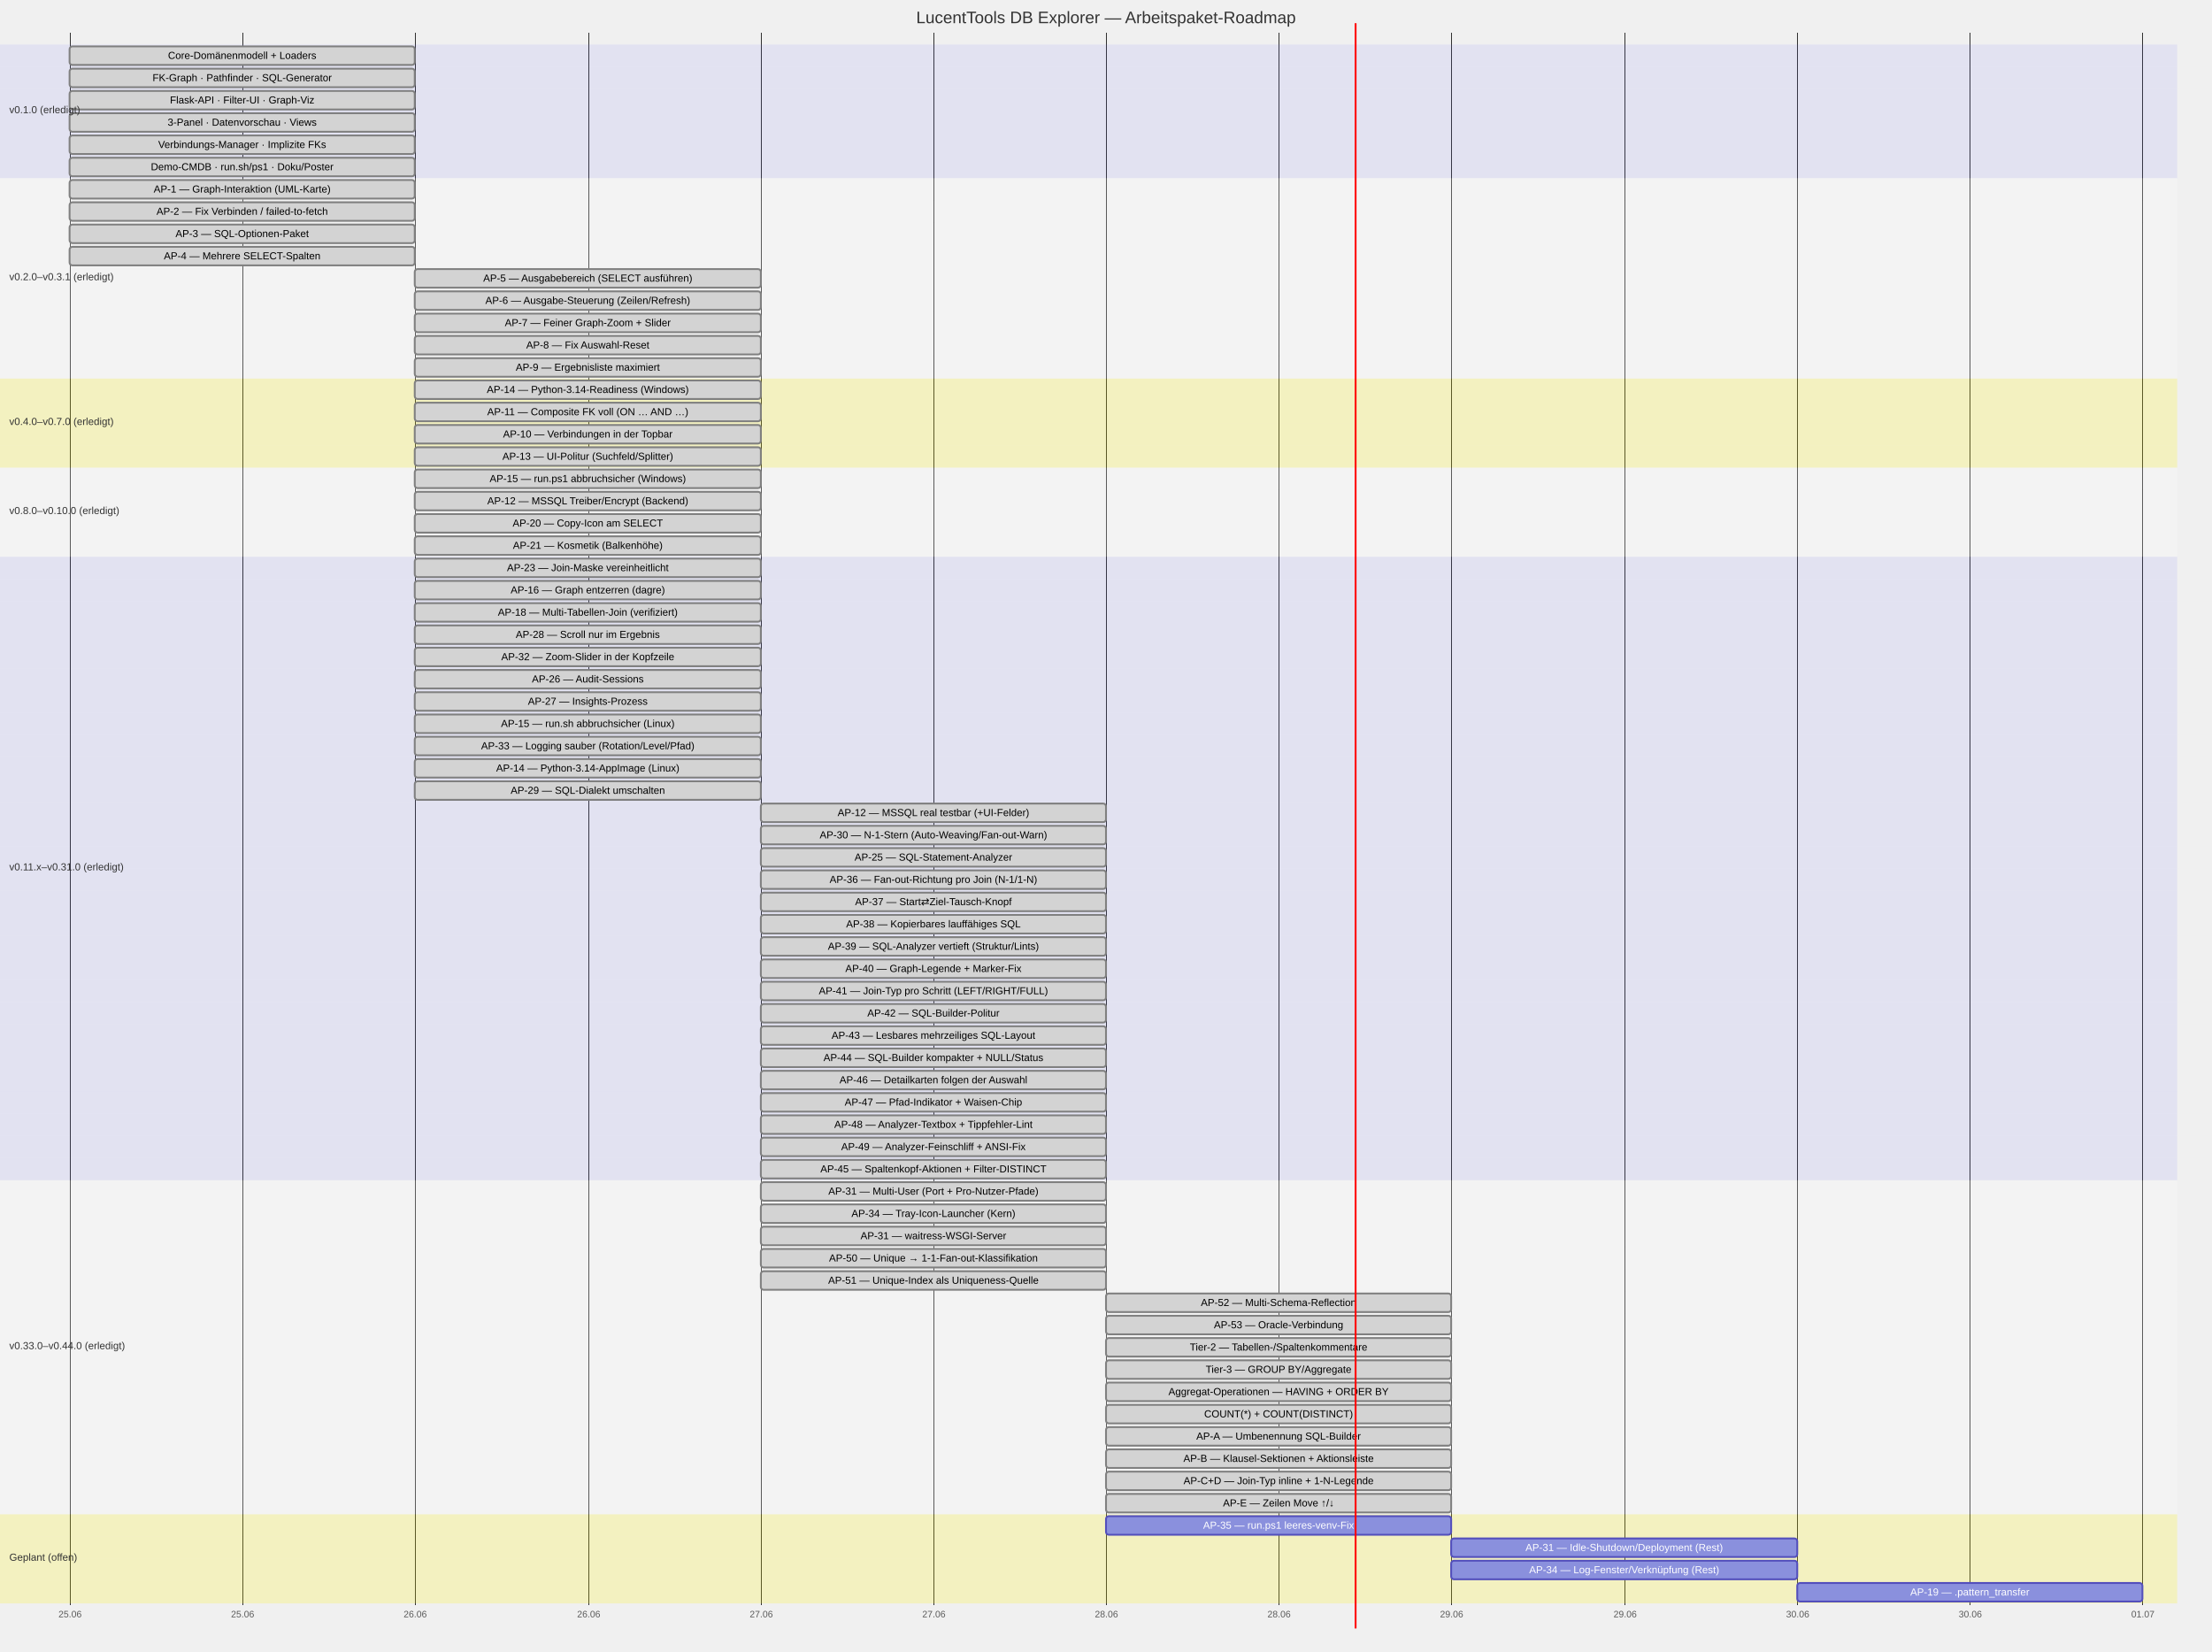
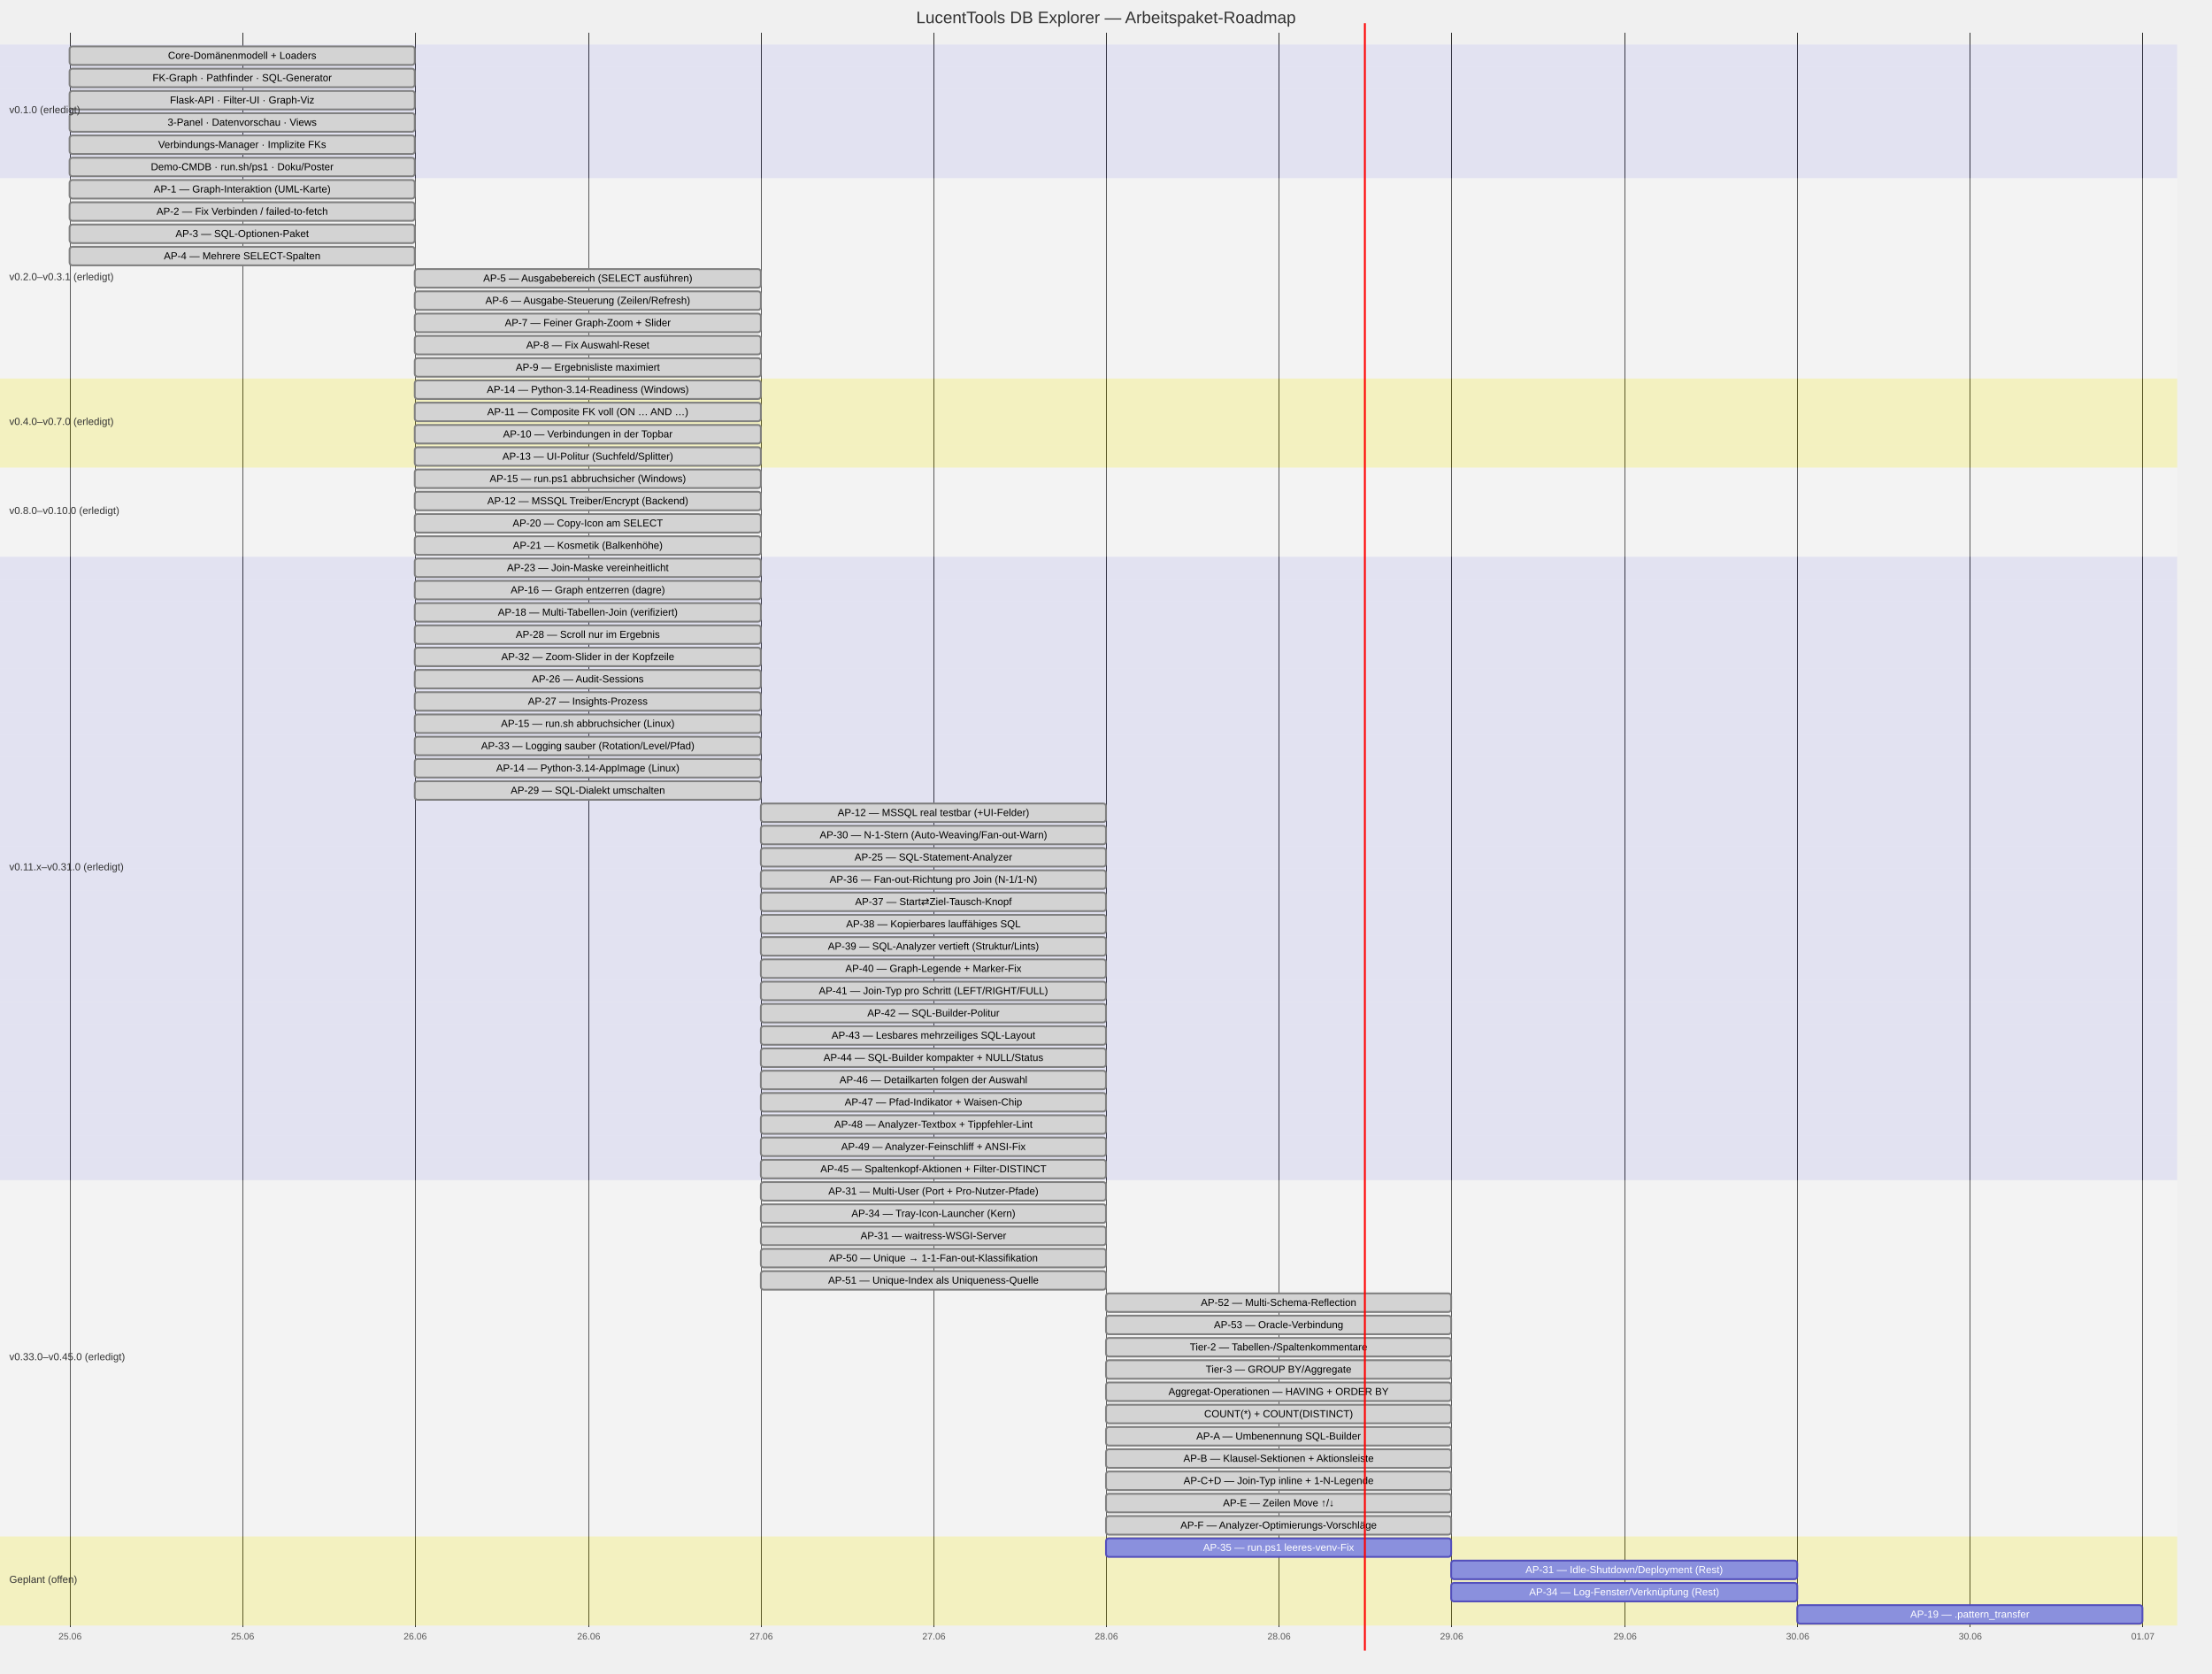
- <svg xmlns="http://www.w3.org/2000/svg" id="my-svg" width="2384" viewBox="0 0 2384 1780" style="max-width: 2384px; background-color: transparent;" role="graphics-document document" aria-roledescription="gantt">
+ <svg xmlns="http://www.w3.org/2000/svg" id="my-svg" width="2384" viewBox="0 0 2384 1804" style="max-width: 2384px; background-color: transparent;" role="graphics-document document" aria-roledescription="gantt">
  <style>#my-svg{font-family:"trebuchet ms",verdana,arial,sans-serif;font-size:16px;fill:#333;}@keyframes edge-animation-frame{from{stroke-dashoffset:0;}}@keyframes dash{to{stroke-dashoffset:0;}}#my-svg .edge-animation-slow{stroke-dasharray:9,5!important;stroke-dashoffset:900;animation:dash 50s linear infinite;stroke-linecap:round;}#my-svg .edge-animation-fast{stroke-dasharray:9,5!important;stroke-dashoffset:900;animation:dash 20s linear infinite;stroke-linecap:round;}#my-svg .error-icon{fill:#552222;}#my-svg .error-text{fill:#552222;stroke:#552222;}#my-svg .edge-thickness-normal{stroke-width:1px;}#my-svg .edge-thickness-thick{stroke-width:3.5px;}#my-svg .edge-pattern-solid{stroke-dasharray:0;}#my-svg .edge-thickness-invisible{stroke-width:0;fill:none;}#my-svg .edge-pattern-dashed{stroke-dasharray:3;}#my-svg .edge-pattern-dotted{stroke-dasharray:2;}#my-svg .marker{fill:#333333;stroke:#333333;}#my-svg .marker.cross{stroke:#333333;}#my-svg svg{font-family:"trebuchet ms",verdana,arial,sans-serif;font-size:16px;}#my-svg p{margin:0;}#my-svg .mermaid-main-font{font-family:"trebuchet ms",verdana,arial,sans-serif;}#my-svg .exclude-range{fill:#eeeeee;}#my-svg .section{stroke:none;opacity:0.2;}#my-svg .section0{fill:rgba(102, 102, 255, 0.49);}#my-svg .section2{fill:#fff400;}#my-svg .section1,#my-svg .section3{fill:white;opacity:0.2;}#my-svg .sectionTitle0{fill:#333;}#my-svg .sectionTitle1{fill:#333;}#my-svg .sectionTitle2{fill:#333;}#my-svg .sectionTitle3{fill:#333;}#my-svg .sectionTitle{text-anchor:start;font-family:"trebuchet ms",verdana,arial,sans-serif;}#my-svg .grid .tick{stroke:lightgrey;opacity:0.8;shape-rendering:crispEdges;}#my-svg .grid .tick text{font-family:"trebuchet ms",verdana,arial,sans-serif;fill:#333;}#my-svg .grid path{stroke-width:0;}#my-svg .today{fill:none;stroke:red;stroke-width:2px;}#my-svg .task{stroke-width:2;}#my-svg .taskText{text-anchor:middle;font-family:"trebuchet ms",verdana,arial,sans-serif;}#my-svg .taskTextOutsideRight{fill:black;text-anchor:start;font-family:"trebuchet ms",verdana,arial,sans-serif;}#my-svg .taskTextOutsideLeft{fill:black;text-anchor:end;}#my-svg .task.clickable{cursor:pointer;}#my-svg .taskText.clickable{cursor:pointer;fill:#003163!important;font-weight:bold;}#my-svg .taskTextOutsideLeft.clickable{cursor:pointer;fill:#003163!important;font-weight:bold;}#my-svg .taskTextOutsideRight.clickable{cursor:pointer;fill:#003163!important;font-weight:bold;}#my-svg .taskText0,#my-svg .taskText1,#my-svg .taskText2,#my-svg .taskText3{fill:white;}#my-svg .task0,#my-svg .task1,#my-svg .task2,#my-svg .task3{fill:#8a90dd;stroke:#534fbc;}#my-svg .taskTextOutside0,#my-svg .taskTextOutside2{fill:black;}#my-svg .taskTextOutside1,#my-svg .taskTextOutside3{fill:black;}#my-svg .active0,#my-svg .active1,#my-svg .active2,#my-svg .active3{fill:#bfc7ff;stroke:#534fbc;}#my-svg .activeText0,#my-svg .activeText1,#my-svg .activeText2,#my-svg .activeText3{fill:black!important;}#my-svg .done0,#my-svg .done1,#my-svg .done2,#my-svg .done3{stroke:grey;fill:lightgrey;stroke-width:2;}#my-svg .doneText0,#my-svg .doneText1,#my-svg .doneText2,#my-svg .doneText3{fill:black!important;}#my-svg .doneText0.taskTextOutsideLeft,#my-svg .doneText0.taskTextOutsideRight,#my-svg .doneText1.taskTextOutsideLeft,#my-svg .doneText1.taskTextOutsideRight,#my-svg .doneText2.taskTextOutsideLeft,#my-svg .doneText2.taskTextOutsideRight,#my-svg .doneText3.taskTextOutsideLeft,#my-svg .doneText3.taskTextOutsideRight{fill:black!important;}#my-svg .crit0,#my-svg .crit1,#my-svg .crit2,#my-svg .crit3{stroke:#ff8888;fill:red;stroke-width:2;}#my-svg .activeCrit0,#my-svg .activeCrit1,#my-svg .activeCrit2,#my-svg .activeCrit3{stroke:#ff8888;fill:#bfc7ff;stroke-width:2;}#my-svg .doneCrit0,#my-svg .doneCrit1,#my-svg .doneCrit2,#my-svg .doneCrit3{stroke:#ff8888;fill:lightgrey;stroke-width:2;cursor:pointer;shape-rendering:crispEdges;}#my-svg .milestone{transform:rotate(45deg) scale(0.8,0.8);}#my-svg .milestoneText{font-style:italic;}#my-svg .doneCritText0,#my-svg .doneCritText1,#my-svg .doneCritText2,#my-svg .doneCritText3{fill:black!important;}#my-svg .doneCritText0.taskTextOutsideLeft,#my-svg .doneCritText0.taskTextOutsideRight,#my-svg .doneCritText1.taskTextOutsideLeft,#my-svg .doneCritText1.taskTextOutsideRight,#my-svg .doneCritText2.taskTextOutsideLeft,#my-svg .doneCritText2.taskTextOutsideRight,#my-svg .doneCritText3.taskTextOutsideLeft,#my-svg .doneCritText3.taskTextOutsideRight{fill:black!important;}#my-svg .vert{stroke:navy;}#my-svg .vertText{font-size:15px;text-anchor:middle;fill:navy!important;}#my-svg .activeCritText0,#my-svg .activeCritText1,#my-svg .activeCritText2,#my-svg .activeCritText3{fill:black!important;}#my-svg .titleText{text-anchor:middle;font-size:18px;fill:#333;font-family:"trebuchet ms",verdana,arial,sans-serif;}#my-svg .node .neo-node{stroke:#9370DB;}#my-svg [data-look="neo"].node rect,#my-svg [data-look="neo"].cluster rect,#my-svg [data-look="neo"].node polygon{stroke:#9370DB;filter:drop-shadow(1px 2px 2px rgba(185, 185, 185, 1));}#my-svg [data-look="neo"].node path{stroke:#9370DB;stroke-width:1px;}#my-svg [data-look="neo"].node .outer-path{filter:drop-shadow(1px 2px 2px rgba(185, 185, 185, 1));}#my-svg [data-look="neo"].node .neo-line path{stroke:#9370DB;filter:none;}#my-svg [data-look="neo"].node circle{stroke:#9370DB;filter:drop-shadow(1px 2px 2px rgba(185, 185, 185, 1));}#my-svg [data-look="neo"].node circle .state-start{fill:#000000;}#my-svg [data-look="neo"].icon-shape .icon{fill:#9370DB;filter:drop-shadow(1px 2px 2px rgba(185, 185, 185, 1));}#my-svg [data-look="neo"].icon-shape .icon-neo path{stroke:#9370DB;filter:drop-shadow(1px 2px 2px rgba(185, 185, 185, 1));}#my-svg :root{--mermaid-font-family:"trebuchet ms",verdana,arial,sans-serif;}</style>
  <g />
-   <g class="grid" transform="translate(75, 1730)" fill="none" font-size="10" font-family="sans-serif" text-anchor="middle">
-     <path class="domain" stroke="currentColor" d="M0.5,-1695V0.5H2234.5V-1695" />
+   <g class="grid" transform="translate(75, 1754)" fill="none" font-size="10" font-family="sans-serif" text-anchor="middle">
+     <path class="domain" stroke="currentColor" d="M0.5,-1719V0.5H2234.5V-1719" />
    <g class="tick" opacity="1" transform="translate(0.5,0)">
-       <line stroke="currentColor" y2="-1695" />
+       <line stroke="currentColor" y2="-1719" />
      <text fill="#000" y="3" dy="1em" stroke="none" font-size="10" style="text-anchor: middle;"> 25.06</text>
    </g>
    <g class="tick" opacity="1" transform="translate(186.5,0)">
-       <line stroke="currentColor" y2="-1695" />
+       <line stroke="currentColor" y2="-1719" />
      <text fill="#000" y="3" dy="1em" stroke="none" font-size="10" style="text-anchor: middle;"> 25.06</text>
    </g>
    <g class="tick" opacity="1" transform="translate(372.5,0)">
-       <line stroke="currentColor" y2="-1695" />
+       <line stroke="currentColor" y2="-1719" />
      <text fill="#000" y="3" dy="1em" stroke="none" font-size="10" style="text-anchor: middle;"> 26.06</text>
    </g>
    <g class="tick" opacity="1" transform="translate(559.5,0)">
-       <line stroke="currentColor" y2="-1695" />
+       <line stroke="currentColor" y2="-1719" />
      <text fill="#000" y="3" dy="1em" stroke="none" font-size="10" style="text-anchor: middle;"> 26.06</text>
    </g>
    <g class="tick" opacity="1" transform="translate(745.5,0)">
-       <line stroke="currentColor" y2="-1695" />
+       <line stroke="currentColor" y2="-1719" />
      <text fill="#000" y="3" dy="1em" stroke="none" font-size="10" style="text-anchor: middle;"> 27.06</text>
    </g>
    <g class="tick" opacity="1" transform="translate(931.5,0)">
-       <line stroke="currentColor" y2="-1695" />
+       <line stroke="currentColor" y2="-1719" />
      <text fill="#000" y="3" dy="1em" stroke="none" font-size="10" style="text-anchor: middle;"> 27.06</text>
    </g>
    <g class="tick" opacity="1" transform="translate(1117.5,0)">
-       <line stroke="currentColor" y2="-1695" />
+       <line stroke="currentColor" y2="-1719" />
      <text fill="#000" y="3" dy="1em" stroke="none" font-size="10" style="text-anchor: middle;"> 28.06</text>
    </g>
    <g class="tick" opacity="1" transform="translate(1303.5,0)">
-       <line stroke="currentColor" y2="-1695" />
+       <line stroke="currentColor" y2="-1719" />
      <text fill="#000" y="3" dy="1em" stroke="none" font-size="10" style="text-anchor: middle;"> 28.06</text>
    </g>
    <g class="tick" opacity="1" transform="translate(1489.5,0)">
-       <line stroke="currentColor" y2="-1695" />
+       <line stroke="currentColor" y2="-1719" />
      <text fill="#000" y="3" dy="1em" stroke="none" font-size="10" style="text-anchor: middle;"> 29.06</text>
    </g>
    <g class="tick" opacity="1" transform="translate(1676.5,0)">
-       <line stroke="currentColor" y2="-1695" />
+       <line stroke="currentColor" y2="-1719" />
      <text fill="#000" y="3" dy="1em" stroke="none" font-size="10" style="text-anchor: middle;"> 29.06</text>
    </g>
    <g class="tick" opacity="1" transform="translate(1862.5,0)">
-       <line stroke="currentColor" y2="-1695" />
+       <line stroke="currentColor" y2="-1719" />
      <text fill="#000" y="3" dy="1em" stroke="none" font-size="10" style="text-anchor: middle;"> 30.06</text>
    </g>
    <g class="tick" opacity="1" transform="translate(2048.5,0)">
-       <line stroke="currentColor" y2="-1695" />
+       <line stroke="currentColor" y2="-1719" />
      <text fill="#000" y="3" dy="1em" stroke="none" font-size="10" style="text-anchor: middle;"> 30.06</text>
    </g>
    <g class="tick" opacity="1" transform="translate(2234.5,0)">
-       <line stroke="currentColor" y2="-1695" />
+       <line stroke="currentColor" y2="-1719" />
      <text fill="#000" y="3" dy="1em" stroke="none" font-size="10" style="text-anchor: middle;"> 01.07</text>
    </g>
  </g>
  <g>
    <rect x="0" y="48" width="2346.5" height="24" class="section section0" />
    <rect x="0" y="72" width="2346.5" height="24" class="section section0" />
    <rect x="0" y="96" width="2346.5" height="24" class="section section0" />
    <rect x="0" y="120" width="2346.5" height="24" class="section section0" />
    <rect x="0" y="144" width="2346.5" height="24" class="section section0" />
    <rect x="0" y="168" width="2346.5" height="24" class="section section0" />
    <rect x="0" y="192" width="2346.5" height="24" class="section section1" />
    <rect x="0" y="216" width="2346.5" height="24" class="section section1" />
    <rect x="0" y="240" width="2346.5" height="24" class="section section1" />
    <rect x="0" y="264" width="2346.5" height="24" class="section section1" />
    <rect x="0" y="288" width="2346.5" height="24" class="section section1" />
    <rect x="0" y="312" width="2346.5" height="24" class="section section1" />
    <rect x="0" y="336" width="2346.5" height="24" class="section section1" />
    <rect x="0" y="360" width="2346.5" height="24" class="section section1" />
    <rect x="0" y="384" width="2346.5" height="24" class="section section1" />
    <rect x="0" y="408" width="2346.5" height="24" class="section section2" />
    <rect x="0" y="432" width="2346.5" height="24" class="section section2" />
    <rect x="0" y="456" width="2346.5" height="24" class="section section2" />
    <rect x="0" y="480" width="2346.5" height="24" class="section section2" />
    <rect x="0" y="504" width="2346.5" height="24" class="section section3" />
    <rect x="0" y="528" width="2346.5" height="24" class="section section3" />
    <rect x="0" y="552" width="2346.5" height="24" class="section section3" />
    <rect x="0" y="576" width="2346.5" height="24" class="section section3" />
    <rect x="0" y="600" width="2346.5" height="24" class="section section0" />
    <rect x="0" y="624" width="2346.5" height="24" class="section section0" />
    <rect x="0" y="648" width="2346.5" height="24" class="section section0" />
    <rect x="0" y="672" width="2346.5" height="24" class="section section0" />
    <rect x="0" y="696" width="2346.5" height="24" class="section section0" />
    <rect x="0" y="720" width="2346.5" height="24" class="section section0" />
    <rect x="0" y="744" width="2346.5" height="24" class="section section0" />
    <rect x="0" y="768" width="2346.5" height="24" class="section section0" />
    <rect x="0" y="792" width="2346.5" height="24" class="section section0" />
    <rect x="0" y="816" width="2346.5" height="24" class="section section0" />
    <rect x="0" y="840" width="2346.5" height="24" class="section section0" />
    <rect x="0" y="864" width="2346.5" height="24" class="section section0" />
    <rect x="0" y="888" width="2346.5" height="24" class="section section0" />
    <rect x="0" y="912" width="2346.5" height="24" class="section section0" />
    <rect x="0" y="936" width="2346.5" height="24" class="section section0" />
    <rect x="0" y="960" width="2346.5" height="24" class="section section0" />
    <rect x="0" y="984" width="2346.5" height="24" class="section section0" />
    <rect x="0" y="1008" width="2346.5" height="24" class="section section0" />
    <rect x="0" y="1032" width="2346.5" height="24" class="section section0" />
    <rect x="0" y="1056" width="2346.5" height="24" class="section section0" />
    <rect x="0" y="1080" width="2346.5" height="24" class="section section0" />
    <rect x="0" y="1104" width="2346.5" height="24" class="section section0" />
    <rect x="0" y="1128" width="2346.5" height="24" class="section section0" />
    <rect x="0" y="1152" width="2346.5" height="24" class="section section0" />
    <rect x="0" y="1176" width="2346.5" height="24" class="section section0" />
    <rect x="0" y="1200" width="2346.5" height="24" class="section section0" />
    <rect x="0" y="1224" width="2346.5" height="24" class="section section0" />
    <rect x="0" y="1248" width="2346.5" height="24" class="section section0" />
    <rect x="0" y="1272" width="2346.5" height="24" class="section section1" />
    <rect x="0" y="1296" width="2346.5" height="24" class="section section1" />
    <rect x="0" y="1320" width="2346.5" height="24" class="section section1" />
    <rect x="0" y="1344" width="2346.5" height="24" class="section section1" />
    <rect x="0" y="1368" width="2346.5" height="24" class="section section1" />
    <rect x="0" y="1392" width="2346.5" height="24" class="section section1" />
    <rect x="0" y="1416" width="2346.5" height="24" class="section section1" />
    <rect x="0" y="1440" width="2346.5" height="24" class="section section1" />
    <rect x="0" y="1464" width="2346.5" height="24" class="section section1" />
    <rect x="0" y="1488" width="2346.5" height="24" class="section section1" />
    <rect x="0" y="1512" width="2346.5" height="24" class="section section1" />
    <rect x="0" y="1536" width="2346.5" height="24" class="section section1" />
    <rect x="0" y="1560" width="2346.5" height="24" class="section section1" />
    <rect x="0" y="1584" width="2346.5" height="24" class="section section1" />
    <rect x="0" y="1608" width="2346.5" height="24" class="section section1" />
-     <rect x="0" y="1632" width="2346.5" height="24" class="section section2" />
+     <rect x="0" y="1632" width="2346.5" height="24" class="section section1" />
    <rect x="0" y="1656" width="2346.5" height="24" class="section section2" />
    <rect x="0" y="1680" width="2346.5" height="24" class="section section2" />
    <rect x="0" y="1704" width="2346.5" height="24" class="section section2" />
+     <rect x="0" y="1728" width="2346.5" height="24" class="section section2" />
  </g>
  <g>
    <rect id="my-svg-d1" rx="3" ry="3" x="75" y="50" width="372" height="20" transform-origin="261px 60px" class="task done0" />
    <rect id="my-svg-d2" rx="3" ry="3" x="75" y="74" width="372" height="20" transform-origin="261px 84px" class="task done0" />
    <rect id="my-svg-d3" rx="3" ry="3" x="75" y="98" width="372" height="20" transform-origin="261px 108px" class="task done0" />
    <rect id="my-svg-d4" rx="3" ry="3" x="75" y="122" width="372" height="20" transform-origin="261px 132px" class="task done0" />
    <rect id="my-svg-d5" rx="3" ry="3" x="75" y="146" width="372" height="20" transform-origin="261px 156px" class="task done0" />
    <rect id="my-svg-d6" rx="3" ry="3" x="75" y="170" width="372" height="20" transform-origin="261px 180px" class="task done0" />
    <rect id="my-svg-a1" rx="3" ry="3" x="75" y="194" width="372" height="20" transform-origin="261px 204px" class="task done1" />
    <rect id="my-svg-a2" rx="3" ry="3" x="75" y="218" width="372" height="20" transform-origin="261px 228px" class="task done1" />
    <rect id="my-svg-a3" rx="3" ry="3" x="75" y="242" width="372" height="20" transform-origin="261px 252px" class="task done1" />
    <rect id="my-svg-a4" rx="3" ry="3" x="75" y="266" width="372" height="20" transform-origin="261px 276px" class="task done1" />
    <rect id="my-svg-a5" rx="3" ry="3" x="447" y="290" width="373" height="20" transform-origin="633.5px 300px" class="task done1" />
    <rect id="my-svg-a6" rx="3" ry="3" x="447" y="314" width="373" height="20" transform-origin="633.5px 324px" class="task done1" />
    <rect id="my-svg-a7" rx="3" ry="3" x="447" y="338" width="373" height="20" transform-origin="633.5px 348px" class="task done1" />
    <rect id="my-svg-a8" rx="3" ry="3" x="447" y="362" width="373" height="20" transform-origin="633.5px 372px" class="task done1" />
    <rect id="my-svg-a9" rx="3" ry="3" x="447" y="386" width="373" height="20" transform-origin="633.5px 396px" class="task done1" />
    <rect id="my-svg-b1" rx="3" ry="3" x="447" y="410" width="373" height="20" transform-origin="633.5px 420px" class="task done2" />
    <rect id="my-svg-b2" rx="3" ry="3" x="447" y="434" width="373" height="20" transform-origin="633.5px 444px" class="task done2" />
    <rect id="my-svg-b3" rx="3" ry="3" x="447" y="458" width="373" height="20" transform-origin="633.5px 468px" class="task done2" />
    <rect id="my-svg-b4" rx="3" ry="3" x="447" y="482" width="373" height="20" transform-origin="633.5px 492px" class="task done2" />
    <rect id="my-svg-c1" rx="3" ry="3" x="447" y="506" width="373" height="20" transform-origin="633.5px 516px" class="task done3" />
    <rect id="my-svg-c2" rx="3" ry="3" x="447" y="530" width="373" height="20" transform-origin="633.5px 540px" class="task done3" />
    <rect id="my-svg-c3" rx="3" ry="3" x="447" y="554" width="373" height="20" transform-origin="633.5px 564px" class="task done3" />
    <rect id="my-svg-c4" rx="3" ry="3" x="447" y="578" width="373" height="20" transform-origin="633.5px 588px" class="task done3" />
    <rect id="my-svg-e1" rx="3" ry="3" x="447" y="602" width="373" height="20" transform-origin="633.5px 612px" class="task done0" />
    <rect id="my-svg-e2" rx="3" ry="3" x="447" y="626" width="373" height="20" transform-origin="633.5px 636px" class="task done0" />
    <rect id="my-svg-e3" rx="3" ry="3" x="447" y="650" width="373" height="20" transform-origin="633.5px 660px" class="task done0" />
    <rect id="my-svg-e4" rx="3" ry="3" x="447" y="674" width="373" height="20" transform-origin="633.5px 684px" class="task done0" />
    <rect id="my-svg-e5" rx="3" ry="3" x="447" y="698" width="373" height="20" transform-origin="633.5px 708px" class="task done0" />
    <rect id="my-svg-e6" rx="3" ry="3" x="447" y="722" width="373" height="20" transform-origin="633.5px 732px" class="task done0" />
    <rect id="my-svg-e7" rx="3" ry="3" x="447" y="746" width="373" height="20" transform-origin="633.5px 756px" class="task done0" />
    <rect id="my-svg-e8" rx="3" ry="3" x="447" y="770" width="373" height="20" transform-origin="633.5px 780px" class="task done0" />
    <rect id="my-svg-e9" rx="3" ry="3" x="447" y="794" width="373" height="20" transform-origin="633.5px 804px" class="task done0" />
    <rect id="my-svg-e10" rx="3" ry="3" x="447" y="818" width="373" height="20" transform-origin="633.5px 828px" class="task done0" />
    <rect id="my-svg-e11" rx="3" ry="3" x="447" y="842" width="373" height="20" transform-origin="633.5px 852px" class="task done0" />
    <rect id="my-svg-e12" rx="3" ry="3" x="820" y="866" width="372" height="20" transform-origin="1006px 876px" class="task done0" />
    <rect id="my-svg-e13" rx="3" ry="3" x="820" y="890" width="372" height="20" transform-origin="1006px 900px" class="task done0" />
    <rect id="my-svg-e14" rx="3" ry="3" x="820" y="914" width="372" height="20" transform-origin="1006px 924px" class="task done0" />
    <rect id="my-svg-e15" rx="3" ry="3" x="820" y="938" width="372" height="20" transform-origin="1006px 948px" class="task done0" />
    <rect id="my-svg-e16" rx="3" ry="3" x="820" y="962" width="372" height="20" transform-origin="1006px 972px" class="task done0" />
    <rect id="my-svg-e17" rx="3" ry="3" x="820" y="986" width="372" height="20" transform-origin="1006px 996px" class="task done0" />
    <rect id="my-svg-e18" rx="3" ry="3" x="820" y="1010" width="372" height="20" transform-origin="1006px 1020px" class="task done0" />
    <rect id="my-svg-e19" rx="3" ry="3" x="820" y="1034" width="372" height="20" transform-origin="1006px 1044px" class="task done0" />
    <rect id="my-svg-e20" rx="3" ry="3" x="820" y="1058" width="372" height="20" transform-origin="1006px 1068px" class="task done0" />
    <rect id="my-svg-e21" rx="3" ry="3" x="820" y="1082" width="372" height="20" transform-origin="1006px 1092px" class="task done0" />
    <rect id="my-svg-e22" rx="3" ry="3" x="820" y="1106" width="372" height="20" transform-origin="1006px 1116px" class="task done0" />
    <rect id="my-svg-e23" rx="3" ry="3" x="820" y="1130" width="372" height="20" transform-origin="1006px 1140px" class="task done0" />
    <rect id="my-svg-e24" rx="3" ry="3" x="820" y="1154" width="372" height="20" transform-origin="1006px 1164px" class="task done0" />
    <rect id="my-svg-e25" rx="3" ry="3" x="820" y="1178" width="372" height="20" transform-origin="1006px 1188px" class="task done0" />
    <rect id="my-svg-e26" rx="3" ry="3" x="820" y="1202" width="372" height="20" transform-origin="1006px 1212px" class="task done0" />
    <rect id="my-svg-e27" rx="3" ry="3" x="820" y="1226" width="372" height="20" transform-origin="1006px 1236px" class="task done0" />
    <rect id="my-svg-e28" rx="3" ry="3" x="820" y="1250" width="372" height="20" transform-origin="1006px 1260px" class="task done0" />
    <rect id="my-svg-f1" rx="3" ry="3" x="820" y="1274" width="372" height="20" transform-origin="1006px 1284px" class="task done1" />
    <rect id="my-svg-f2" rx="3" ry="3" x="820" y="1298" width="372" height="20" transform-origin="1006px 1308px" class="task done1" />
    <rect id="my-svg-f3" rx="3" ry="3" x="820" y="1322" width="372" height="20" transform-origin="1006px 1332px" class="task done1" />
    <rect id="my-svg-f4" rx="3" ry="3" x="820" y="1346" width="372" height="20" transform-origin="1006px 1356px" class="task done1" />
    <rect id="my-svg-f5" rx="3" ry="3" x="820" y="1370" width="372" height="20" transform-origin="1006px 1380px" class="task done1" />
    <rect id="my-svg-f6" rx="3" ry="3" x="1192" y="1394" width="372" height="20" transform-origin="1378px 1404px" class="task done1" />
    <rect id="my-svg-f7" rx="3" ry="3" x="1192" y="1418" width="372" height="20" transform-origin="1378px 1428px" class="task done1" />
    <rect id="my-svg-f8" rx="3" ry="3" x="1192" y="1442" width="372" height="20" transform-origin="1378px 1452px" class="task done1" />
    <rect id="my-svg-f9" rx="3" ry="3" x="1192" y="1466" width="372" height="20" transform-origin="1378px 1476px" class="task done1" />
    <rect id="my-svg-f10" rx="3" ry="3" x="1192" y="1490" width="372" height="20" transform-origin="1378px 1500px" class="task done1" />
    <rect id="my-svg-f11" rx="3" ry="3" x="1192" y="1514" width="372" height="20" transform-origin="1378px 1524px" class="task done1" />
    <rect id="my-svg-f12" rx="3" ry="3" x="1192" y="1538" width="372" height="20" transform-origin="1378px 1548px" class="task done1" />
    <rect id="my-svg-f13" rx="3" ry="3" x="1192" y="1562" width="372" height="20" transform-origin="1378px 1572px" class="task done1" />
    <rect id="my-svg-f14" rx="3" ry="3" x="1192" y="1586" width="372" height="20" transform-origin="1378px 1596px" class="task done1" />
    <rect id="my-svg-f15" rx="3" ry="3" x="1192" y="1610" width="372" height="20" transform-origin="1378px 1620px" class="task done1" />
-     <rect id="my-svg-p3" rx="3" ry="3" x="1192" y="1634" width="372" height="20" transform-origin="1378px 1644px" class="task task2" />
-     <rect id="my-svg-p5" rx="3" ry="3" x="1564" y="1658" width="373" height="20" transform-origin="1750.5px 1668px" class="task task2" />
-     <rect id="my-svg-p6" rx="3" ry="3" x="1564" y="1682" width="373" height="20" transform-origin="1750.5px 1692px" class="task task2" />
-     <rect id="my-svg-p11" rx="3" ry="3" x="1937" y="1706" width="372" height="20" transform-origin="2123px 1716px" class="task task2" />
+     <rect id="my-svg-f16" rx="3" ry="3" x="1192" y="1634" width="372" height="20" transform-origin="1378px 1644px" class="task done1" />
+     <rect id="my-svg-p3" rx="3" ry="3" x="1192" y="1658" width="372" height="20" transform-origin="1378px 1668px" class="task task2" />
+     <rect id="my-svg-p5" rx="3" ry="3" x="1564" y="1682" width="373" height="20" transform-origin="1750.5px 1692px" class="task task2" />
+     <rect id="my-svg-p6" rx="3" ry="3" x="1564" y="1706" width="373" height="20" transform-origin="1750.5px 1716px" class="task task2" />
+     <rect id="my-svg-p11" rx="3" ry="3" x="1937" y="1730" width="372" height="20" transform-origin="2123px 1740px" class="task task2" />
    <text id="my-svg-d1-text" font-size="11" x="261" y="63.5" class="taskText taskText0  doneText0 width-157.0771484375">Core-Domänenmodell + Loaders          </text>
    <text id="my-svg-d2-text" font-size="11" x="261" y="87.5" class="taskText taskText0  doneText0 width-191.59716796875">FK-Graph · Pathfinder · SQL-Generator </text>
    <text id="my-svg-d3-text" font-size="11" x="261" y="111.5" class="taskText taskText0  doneText0 width-155.171875">Flask-API · Filter-UI · Graph-Viz     </text>
    <text id="my-svg-d4-text" font-size="11" x="261" y="135.5" class="taskText taskText0  doneText0 width-158.5380859375">3-Panel · Datenvorschau · Views       </text>
    <text id="my-svg-d5-text" font-size="11" x="261" y="159.5" class="taskText taskText0  doneText0 width-179.1416015625">Verbindungs-Manager · Implizite FKs   </text>
    <text id="my-svg-d6-text" font-size="11" x="261" y="183.5" class="taskText taskText0  doneText0 width-194.73388671875">Demo-CMDB · run.sh/ps1 · Doku/Poster  </text>
    <text id="my-svg-a1-text" font-size="11" x="261" y="207.5" class="taskText taskText1  doneText1 width-187.953125">AP-1 — Graph-Interaktion (UML-Karte)        </text>
    <text id="my-svg-a2-text" font-size="11" x="261" y="231.5" class="taskText taskText1  doneText1 width-189.296875">AP-2 — Fix Verbinden / failed-to-fetch      </text>
    <text id="my-svg-a3-text" font-size="11" x="261" y="255.5" class="taskText taskText1  doneText1 width-136.41455078125">AP-3 — SQL-Optionen-Paket                   </text>
    <text id="my-svg-a4-text" font-size="11" x="261" y="279.5" class="taskText taskText1  doneText1 width-156.21875">AP-4 — Mehrere SELECT-Spalten               </text>
    <text id="my-svg-a5-text" font-size="11" x="633.5" y="303.5" class="taskText taskText1  doneText1 width-212.640625">AP-5 — Ausgabebereich (SELECT ausführen)    </text>
    <text id="my-svg-a6-text" font-size="11" x="633.5" y="327.5" class="taskText taskText1  doneText1 width-214.796875">AP-6 — Ausgabe-Steuerung (Zeilen/Refresh)   </text>
    <text id="my-svg-a7-text" font-size="11" x="633.5" y="351.5" class="taskText taskText1  doneText1 width-173.501953125">AP-7 — Feiner Graph-Zoom + Slider           </text>
    <text id="my-svg-a8-text" font-size="11" x="633.5" y="375.5" class="taskText taskText1  doneText1 width-125.8818359375">AP-8 — Fix Auswahl-Reset                    </text>
    <text id="my-svg-a9-text" font-size="11" x="633.5" y="399.5" class="taskText taskText1  doneText1 width-154.16064453125">AP-9 — Ergebnisliste maximiert              </text>
    <text id="my-svg-b1-text" font-size="11" x="633.5" y="423.5" class="taskText taskText2  doneText2 width-208.53125">AP-14 — Python-3.14-Readiness (Windows)     </text>
    <text id="my-svg-b2-text" font-size="11" x="633.5" y="447.5" class="taskText taskText2  doneText2 width-202.59375">AP-11 — Composite FK voll (ON … AND …)      </text>
    <text id="my-svg-b3-text" font-size="11" x="633.5" y="471.5" class="taskText taskText2  doneText2 width-179.13623046875">AP-10 — Verbindungen in der Topbar          </text>
    <text id="my-svg-b4-text" font-size="11" x="633.5" y="495.5" class="taskText taskText2  doneText2 width-185.84375">AP-13 — UI-Politur (Suchfeld/Splitter)      </text>
    <text id="my-svg-c1-text" font-size="11" x="633.5" y="519.5" class="taskText taskText3  doneText3 width-206.4375">AP-15 — run.ps1 abbruchsicher (Windows)     </text>
    <text id="my-svg-c2-text" font-size="11" x="633.5" y="543.5" class="taskText taskText3  doneText3 width-207.84375">AP-12 — MSSQL Treiber/Encrypt (Backend)     </text>
    <text id="my-svg-c3-text" font-size="11" x="633.5" y="567.5" class="taskText taskText3  doneText3 width-149.162109375">AP-20 — Copy-Icon am SELECT                 </text>
    <text id="my-svg-c4-text" font-size="11" x="633.5" y="591.5" class="taskText taskText3  doneText3 width-155.546875">AP-21 — Kosmetik (Balkenhöhe)               </text>
    <text id="my-svg-e1-text" font-size="11" x="633.5" y="615.5" class="taskText taskText0  doneText0 width-173.287109375">AP-23 — Join-Maske vereinheitlicht          </text>
    <text id="my-svg-e2-text" font-size="11" x="633.5" y="639.5" class="taskText taskText0  doneText0 width-163.109375">AP-16 — Graph entzerren (dagre)             </text>
    <text id="my-svg-e3-text" font-size="11" x="633.5" y="663.5" class="taskText taskText0  doneText0 width-197.640625">AP-18 — Multi-Tabellen-Join (verifiziert)   </text>
    <text id="my-svg-e4-text" font-size="11" x="633.5" y="687.5" class="taskText taskText0  doneText0 width-150.77685546875">AP-28 — Scroll nur im Ergebnis              </text>
    <text id="my-svg-e5-text" font-size="11" x="633.5" y="711.5" class="taskText taskText0  doneText0 width-183.1875">AP-32 — Zoom-Slider in der Kopfzeile        </text>
    <text id="my-svg-e6-text" font-size="11" x="633.5" y="735.5" class="taskText taskText0  doneText0 width-112.70654296875">AP-26 — Audit-Sessions                      </text>
    <text id="my-svg-e7-text" font-size="11" x="633.5" y="759.5" class="taskText taskText0  doneText0 width-120.41943359375">AP-27 — Insights-Prozess                    </text>
    <text id="my-svg-e8-text" font-size="11" x="633.5" y="783.5" class="taskText taskText0  doneText0 width-183.75">AP-15 — run.sh abbruchsicher (Linux)        </text>
    <text id="my-svg-e9-text" font-size="11" x="633.5" y="807.5" class="taskText taskText0  doneText0 width-228.703125">AP-33 — Logging sauber (Rotation/Level/Pfad) </text>
    <text id="my-svg-e10-text" font-size="11" x="633.5" y="831.5" class="taskText taskText0  doneText0 width-192.046875">AP-14 — Python-3.14-AppImage (Linux)         </text>
    <text id="my-svg-e11-text" font-size="11" x="633.5" y="855.5" class="taskText taskText0  doneText0 width-159.8125">AP-29 — SQL-Dialekt umschalten               </text>
    <text id="my-svg-e12-text" font-size="11" x="1006" y="879.5" class="taskText taskText0  doneText0 width-197.984375">AP-12 — MSSQL real testbar (+UI-Felder)      </text>
    <text id="my-svg-e13-text" font-size="11" x="1006" y="903.5" class="taskText taskText0  doneText0 width-241.125">AP-30 — N-1-Stern (Auto-Weaving/Fan-out-Warn) </text>
    <text id="my-svg-e14-text" font-size="11" x="1006" y="927.5" class="taskText taskText0  doneText0 width-163.7373046875">AP-25 — SQL-Statement-Analyzer               </text>
    <text id="my-svg-e15-text" font-size="11" x="1006" y="951.5" class="taskText taskText0  doneText0 width-221.765625">AP-36 — Fan-out-Richtung pro Join (N-1/1-N)  </text>
    <text id="my-svg-e16-text" font-size="11" x="1006" y="975.5" class="taskText taskText0  doneText0 width-164.2294921875">AP-37 — Start⇄Ziel-Tausch-Knopf              </text>
    <text id="my-svg-e17-text" font-size="11" x="1006" y="999.5" class="taskText taskText0  doneText0 width-180.388671875">AP-38 — Kopierbares lauffähiges SQL          </text>
    <text id="my-svg-e18-text" font-size="11" x="1006" y="1023.5" class="taskText taskText0  doneText0 width-229.40625">AP-39 — SQL-Analyzer vertieft (Struktur/Lints) </text>
    <text id="my-svg-e19-text" font-size="11" x="1006" y="1047.5" class="taskText taskText0  doneText0 width-182.83251953125">AP-40 — Graph-Legende + Marker-Fix           </text>
    <text id="my-svg-e20-text" font-size="11" x="1006" y="1071.5" class="taskText taskText0  doneText0 width-240.8125">AP-41 — Join-Typ pro Schritt (LEFT/RIGHT/FULL) </text>
    <text id="my-svg-e21-text" font-size="11" x="1006" y="1095.5" class="taskText taskText0  doneText0 width-137.5693359375">AP-42 — SQL-Builder-Politur                 </text>
    <text id="my-svg-e22-text" font-size="11" x="1006" y="1119.5" class="taskText taskText0  doneText0 width-210.3369140625">AP-43 — Lesbares mehrzeiliges SQL-Layout      </text>
    <text id="my-svg-e23-text" font-size="11" x="1006" y="1143.5" class="taskText taskText0  doneText0 width-230.50537109375">AP-44 — SQL-Builder kompakter + NULL/Status </text>
    <text id="my-svg-e24-text" font-size="11" x="1006" y="1167.5" class="taskText taskText0  doneText0 width-200.8125">AP-46 — Detailkarten folgen der Auswahl       </text>
    <text id="my-svg-e25-text" font-size="11" x="1006" y="1191.5" class="taskText taskText0  doneText0 width-185.6875">AP-47 — Pfad-Indikator + Waisen-Chip         </text>
    <text id="my-svg-e26-text" font-size="11" x="1006" y="1215.5" class="taskText taskText0  doneText0 width-214.08056640625">AP-48 — Analyzer-Textbox + Tippfehler-Lint   </text>
    <text id="my-svg-e27-text" font-size="11" x="1006" y="1239.5" class="taskText taskText0  doneText0 width-192.720703125">AP-49 — Analyzer-Feinschliff + ANSI-Fix       </text>
    <text id="my-svg-e28-text" font-size="11" x="1006" y="1263.5" class="taskText taskText0  doneText0 width-237.23193359375">AP-45 — Spaltenkopf-Aktionen + Filter-DISTINCT </text>
    <text id="my-svg-f1-text" font-size="11" x="1006" y="1287.5" class="taskText taskText1  doneText1 width-222.1875">AP-31 — Multi-User (Port + Pro-Nutzer-Pfade) </text>
    <text id="my-svg-f2-text" font-size="11" x="1006" y="1311.5" class="taskText taskText1  doneText1 width-170.640625">AP-34 — Tray-Icon-Launcher (Kern)            </text>
    <text id="my-svg-f3-text" font-size="11" x="1006" y="1335.5" class="taskText taskText1  doneText1 width-148.7412109375">AP-31 — waitress-WSGI-Server                 </text>
    <text id="my-svg-f4-text" font-size="11" x="1006" y="1359.5" class="taskText taskText1  doneText1 width-221.828125">AP-50 — Unique → 1-1-Fan-out-Klassifikation  </text>
    <text id="my-svg-f5-text" font-size="11" x="1006" y="1383.5" class="taskText taskText1  doneText1 width-219.484375">AP-51 — Unique-Index als Uniqueness-Quelle   </text>
    <text id="my-svg-f6-text" font-size="11" x="1378" y="1407.5" class="taskText taskText1  doneText1 width-163.328125">AP-52 — Multi-Schema-Reflection              </text>
    <text id="my-svg-f7-text" font-size="11" x="1378" y="1431.5" class="taskText taskText1  doneText1 width-134.5517578125">AP-53 — Oracle-Verbindung                    </text>
    <text id="my-svg-f8-text" font-size="11" x="1378" y="1455.5" class="taskText taskText1  doneText1 width-193.84375">Tier-2 — Tabellen-/Spaltenkommentare         </text>
    <text id="my-svg-f9-text" font-size="11" x="1378" y="1479.5" class="taskText taskText1  doneText1 width-149.234375">Tier-3 — GROUP BY/Aggregate                  </text>
    <text id="my-svg-f10-text" font-size="11" x="1378" y="1503.5" class="taskText taskText1  doneText1 width-221.72021484375">Aggregat-Operationen — HAVING + ORDER BY     </text>
    <text id="my-svg-f11-text" font-size="11" x="1378" y="1527.5" class="taskText taskText1  doneText1 width-146.1875">COUNT(*) + COUNT(DISTINCT)                   </text>
    <text id="my-svg-f12-text" font-size="11" x="1378" y="1551.5" class="taskText taskText1  doneText1 width-168.603515625">AP-A — Umbenennung SQL-Builder               </text>
    <text id="my-svg-f13-text" font-size="11" x="1378" y="1575.5" class="taskText taskText1  doneText1 width-199.84375">AP-B — Klausel-Sektionen + Aktionsleiste     </text>
    <text id="my-svg-f14-text" font-size="11" x="1378" y="1599.5" class="taskText taskText1  doneText1 width-196.8125">AP-C+D — Join-Typ inline + 1-N-Legende       </text>
    <text id="my-svg-f15-text" font-size="11" x="1378" y="1623.5" class="taskText taskText1  doneText1 width-116.203125">AP-E — Zeilen Move ↑/↓                        </text>
-     <text id="my-svg-p3-text" font-size="11" x="1378" y="1647.5" class="taskText taskText2  width-158.646484375">AP-35 — run.ps1 leeres-venv-Fix             </text>
-     <text id="my-svg-p5-text" font-size="11" x="1750.5" y="1671.5" class="taskText taskText2  width-210.15625">AP-31 — Idle-Shutdown/Deployment (Rest)     </text>
-     <text id="my-svg-p6-text" font-size="11" x="1750.5" y="1695.5" class="taskText taskText2  width-200.078125">AP-34 — Log-Fenster/Verknüpfung (Rest)      </text>
-     <text id="my-svg-p11-text" font-size="11" x="2123" y="1719.5" class="taskText taskText2  width-129.57177734375">AP-19 — .pattern_transfer                   </text>
+     <text id="my-svg-f16-text" font-size="11" x="1378" y="1647.5" class="taskText taskText1  doneText1 width-205.015625">AP-F — Analyzer-Optimierungs-Vorschläge      </text>
+     <text id="my-svg-p3-text" font-size="11" x="1378" y="1671.5" class="taskText taskText2  width-158.646484375">AP-35 — run.ps1 leeres-venv-Fix             </text>
+     <text id="my-svg-p5-text" font-size="11" x="1750.5" y="1695.5" class="taskText taskText2  width-210.15625">AP-31 — Idle-Shutdown/Deployment (Rest)     </text>
+     <text id="my-svg-p6-text" font-size="11" x="1750.5" y="1719.5" class="taskText taskText2  width-200.078125">AP-34 — Log-Fenster/Verknüpfung (Rest)      </text>
+     <text id="my-svg-p11-text" font-size="11" x="2123" y="1743.5" class="taskText taskText2  width-129.57177734375">AP-19 — .pattern_transfer                   </text>
  </g>
  <g>
    <text dy="0em" x="10" y="122" font-size="11" class="sectionTitle sectionTitle0">
      <tspan alignment-baseline="central" x="10">v0.1.0 (erledigt)</tspan>
    </text>
    <text dy="0em" x="10" y="302" font-size="11" class="sectionTitle sectionTitle1">
      <tspan alignment-baseline="central" x="10">v0.2.0–v0.3.1 (erledigt)</tspan>
    </text>
    <text dy="0em" x="10" y="458" font-size="11" class="sectionTitle sectionTitle2">
      <tspan alignment-baseline="central" x="10">v0.4.0–v0.7.0 (erledigt)</tspan>
    </text>
    <text dy="0em" x="10" y="554" font-size="11" class="sectionTitle sectionTitle3">
      <tspan alignment-baseline="central" x="10">v0.8.0–v0.10.0 (erledigt)</tspan>
    </text>
    <text dy="0em" x="10" y="938" font-size="11" class="sectionTitle sectionTitle0">
      <tspan alignment-baseline="central" x="10">v0.11.x–v0.31.0 (erledigt)</tspan>
    </text>
-     <text dy="0em" x="10" y="1454" font-size="11" class="sectionTitle sectionTitle1">
-       <tspan alignment-baseline="central" x="10">v0.33.0–v0.44.0 (erledigt)</tspan>
-     </text>
-     <text dy="0em" x="10" y="1682" font-size="11" class="sectionTitle sectionTitle2">
+     <text dy="0em" x="10" y="1466" font-size="11" class="sectionTitle sectionTitle1">
+       <tspan alignment-baseline="central" x="10">v0.33.0–v0.45.0 (erledigt)</tspan>
+     </text>
+     <text dy="0em" x="10" y="1706" font-size="11" class="sectionTitle sectionTitle2">
      <tspan alignment-baseline="central" x="10">Geplant (offen)</tspan>
    </text>
  </g>
  <g class="today">
-     <line x1="1461" x2="1461" y1="25" y2="1755" class="today" />
+     <line x1="1471" x2="1471" y1="25" y2="1779" class="today" />
  </g>
  <text x="1192" y="25" class="titleText">LucentTools DB Explorer — Arbeitspaket-Roadmap</text>
</svg>
